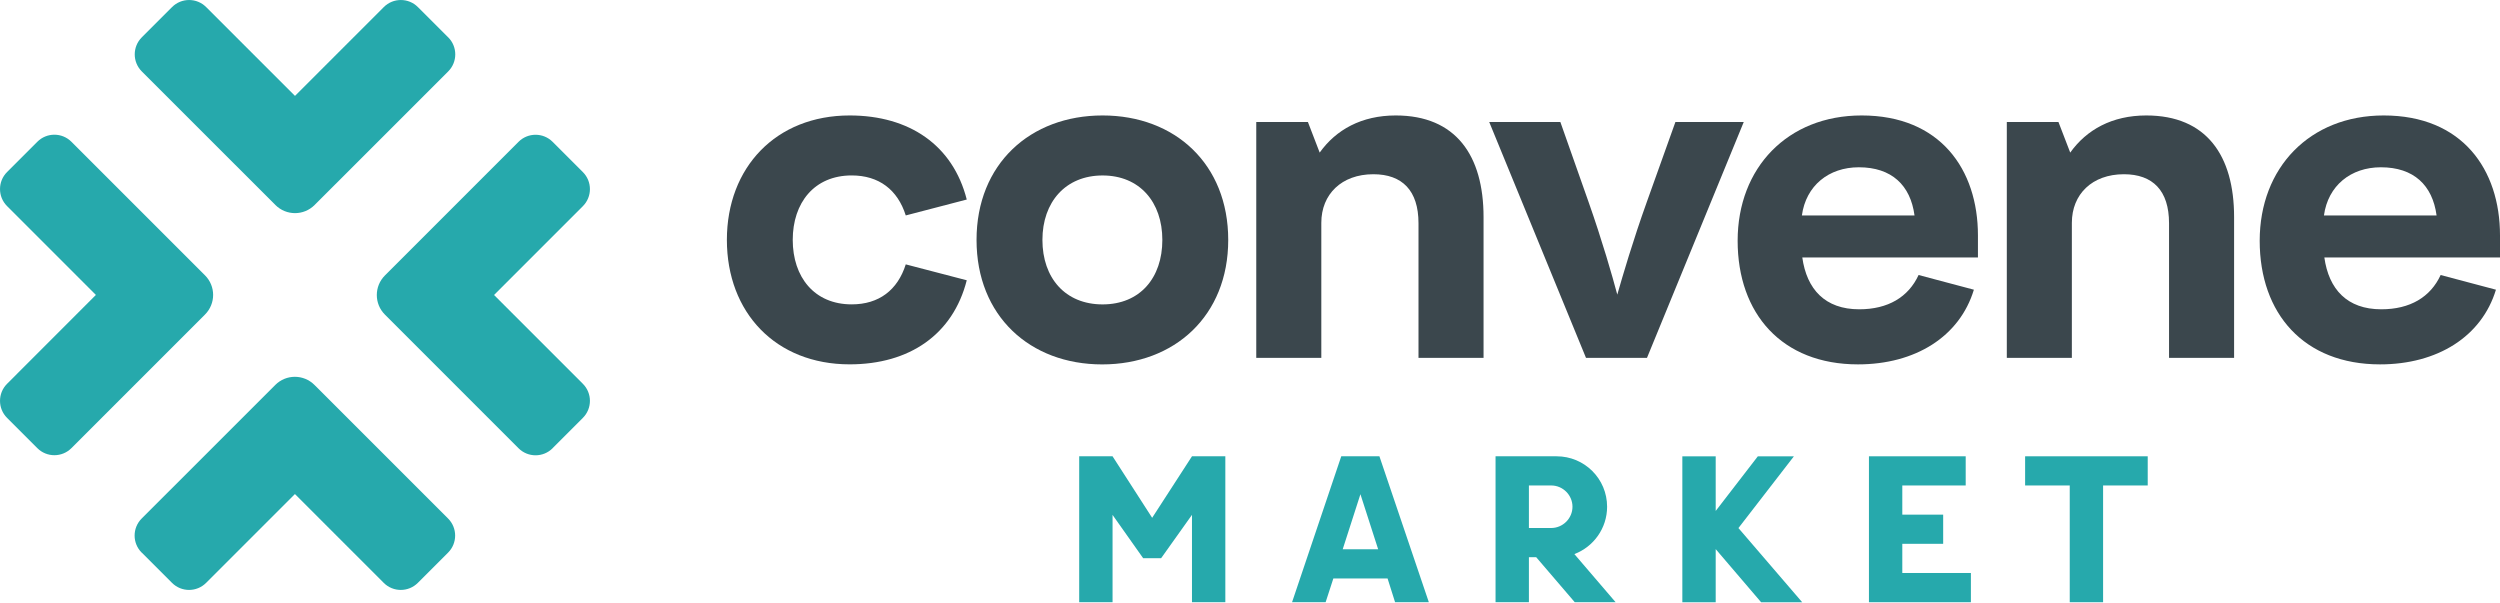
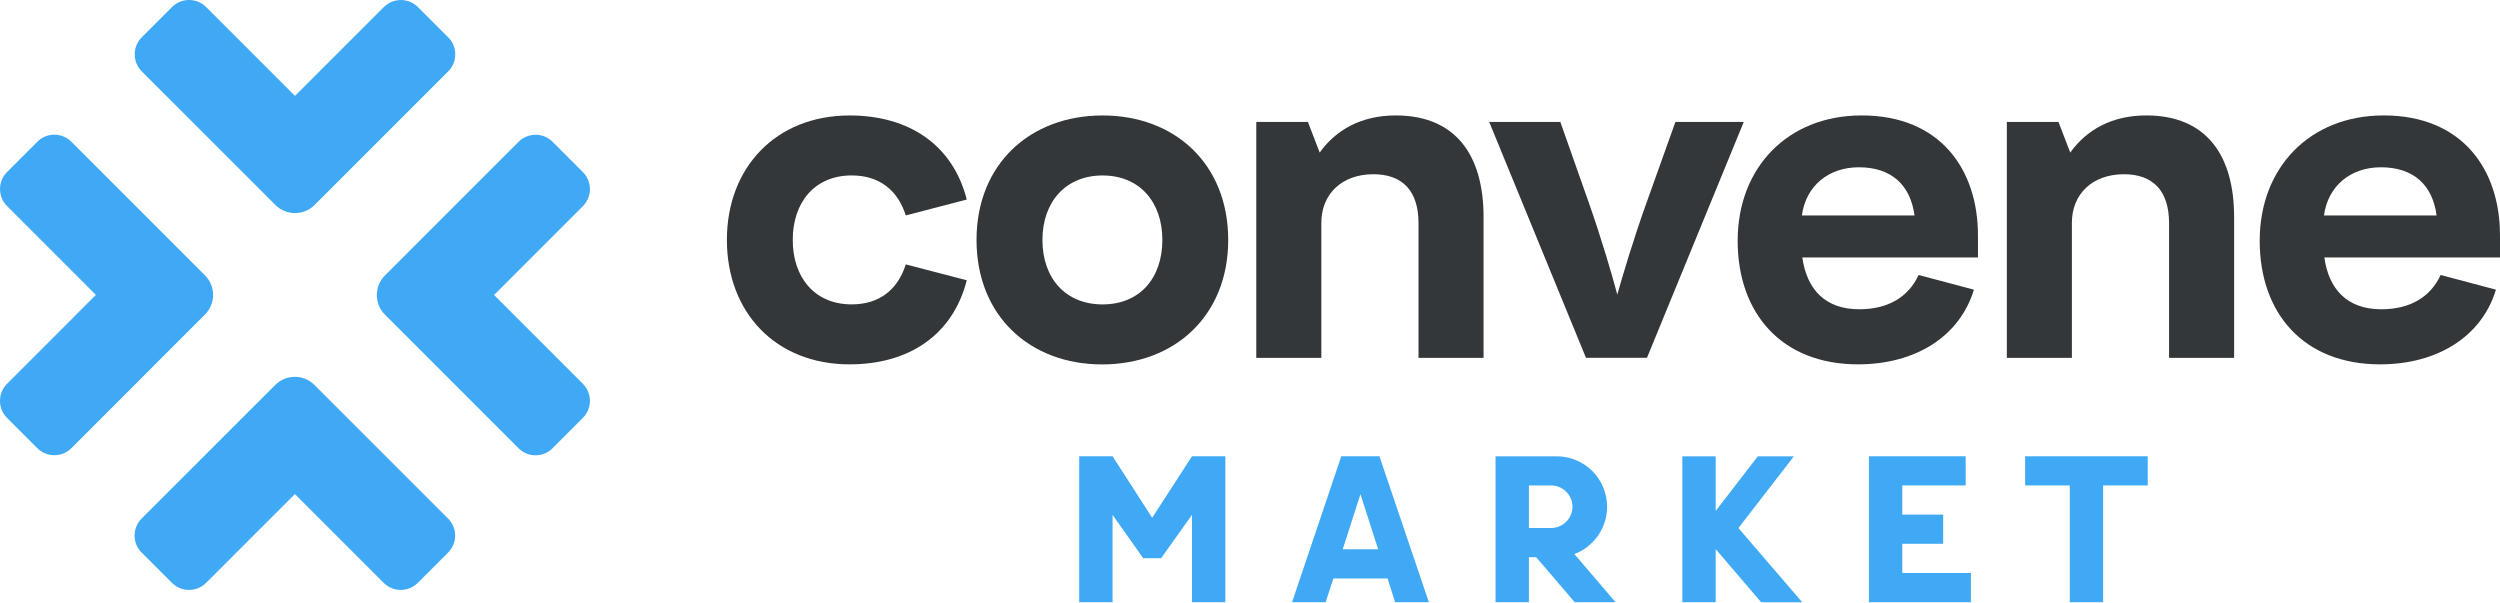
- <svg xmlns="http://www.w3.org/2000/svg" id="Layer_2" data-name="Layer 2" viewBox="0 0 812.41 195.7">
+ <svg xmlns="http://www.w3.org/2000/svg" id="Layer_2" data-name="Layer 2" viewBox="0 0 812.4 195.71">
  <defs>
    <style>
      .cls-1 {
-         fill: #26a9ac;
+         fill: #3fa9f5;
      }

      .cls-2 {
-         fill: #3b474d;
+         fill: #333739;
      }
    </style>
  </defs>
  <g id="Layer_2-2" data-name="Layer 2">
-     <g>
-       <path class="cls-1" d="M145.63,12.13l-9.83-9.83c-3.06-3.06-8.02-3.06-11.08,0l-28.86,28.86L66.99,2.3c-3.06-3.06-8.02-3.06-11.08,0l-9.83,9.83c-3.06,3.06-3.06,8.02,0,11.08l43.42,43.41c3.52,3.52,9.22,3.52,12.73,0l43.42-43.41c3.06-3.06,3.06-8.02,0-11.08Z" />
-       <path class="cls-1" d="M46.07,179.58l9.83,9.83c3.06,3.06,8.02,3.06,11.08,0l28.86-28.86,28.86,28.86c3.06,3.06,8.02,3.06,11.08,0l9.83-9.83c3.06-3.06,3.06-8.02,0-11.08l-43.42-43.41c-3.52-3.52-9.22-3.52-12.73,0l-43.42,43.41c-3.06,3.06-3.06,8.02,0,11.08Z" />
-       <path class="cls-1" d="M179.58,145.63l9.83-9.83c3.06-3.06,3.06-8.02,0-11.08l-28.86-28.86,28.86-28.86c3.06-3.06,3.06-8.02,0-11.08l-9.83-9.83c-3.06-3.06-8.02-3.06-11.08,0l-43.41,43.42c-3.52,3.52-3.52,9.22,0,12.73l43.41,43.42c3.06,3.06,8.02,3.06,11.08,0Z" />
-       <path class="cls-1" d="M12.13,46.07l-9.83,9.83c-3.06,3.06-3.06,8.02,0,11.08l28.86,28.86L2.3,124.72c-3.06,3.06-3.06,8.02,0,11.08l9.83,9.83c3.06,3.06,8.02,3.06,11.08,0l43.41-43.42c3.52-3.52,3.52-9.22,0-12.73L23.21,46.07c-3.06-3.06-8.02-3.06-11.08,0Z" />
-     </g>
-     <g>
-       <path class="cls-2" d="M236.21,77.97c0-23.6,15.99-40.45,39.9-40.45,19.42,0,33.56,9.68,38.05,27.32l-19.82,5.17c-2.64-8.35-8.72-13-17.57-13-12.16,0-19.16,8.88-19.16,20.95s7,20.95,19.16,20.95c8.85,0,14.93-4.64,17.57-13l19.82,5.17c-4.49,17.64-18.63,27.32-38.05,27.32-24.05,0-39.9-16.84-39.9-40.45Z" />
-       <path class="cls-2" d="M317.34,77.97c0-24.67,17.44-40.45,40.96-40.45s40.83,15.78,40.83,40.45-17.44,40.45-40.96,40.45-40.83-15.78-40.83-40.45ZM377.72,77.97c0-12.33-7.4-20.95-19.42-20.95s-19.55,8.62-19.55,20.95,7.4,20.95,19.55,20.95,19.42-8.62,19.42-20.95Z" />
-       <path class="cls-2" d="M482.1,70.54v45.75h-21.14v-43.76c0-10.61-5.29-15.91-14.67-15.91-10.31,0-16.91,6.5-16.91,15.78v43.9h-21.14V39.64h16.78l3.83,9.95c5.29-7.43,13.61-12.07,24.71-12.07,19.55,0,28.54,13,28.54,33.02Z" />
-       <path class="cls-2" d="M566.66,39.64l-31.45,76.65h-19.82l-31.45-76.65h23.12l9.12,25.86c4.49,12.73,7.79,24.27,9.38,30.24,1.72-5.97,5.02-17.37,9.64-30.24l9.25-25.86h22.2Z" />
-       <path class="cls-2" d="M642.76,83.67h-57.08c1.45,10.34,7.4,16.84,18.5,16.84,9.38,0,15.99-3.98,19.29-11.14l17.97,4.77c-4.62,15.25-19.03,24.27-37.66,24.27-24.71,0-39.11-16.44-39.11-40.18s16.25-40.71,40.3-40.71c25.5,0,37.79,17.51,37.79,38.99v7.16ZM585.55,70.01h36.6c-1.32-9.81-7.4-15.65-18.1-15.65-9.78,0-17.18,5.97-18.5,15.65Z" />
-       <path class="cls-2" d="M726,70.54v45.75h-21.14v-43.76c0-10.61-5.29-15.91-14.67-15.91-10.31,0-16.91,6.5-16.91,15.78v43.9h-21.14V39.64h16.78l3.83,9.95c5.29-7.43,13.61-12.07,24.71-12.07,19.55,0,28.54,13,28.54,33.02Z" />
-       <path class="cls-2" d="M812.41,83.67h-57.08c1.45,10.34,7.4,16.84,18.5,16.84,9.38,0,15.99-3.98,19.29-11.14l17.97,4.77c-4.62,15.25-19.03,24.27-37.66,24.27-24.71,0-39.11-16.44-39.11-40.18s16.25-40.71,40.3-40.71c25.5,0,37.79,17.51,37.79,38.99v7.16ZM755.2,70.01h36.6c-1.32-9.81-7.4-15.65-18.1-15.65-9.78,0-17.18,5.97-18.5,15.65Z" />
-     </g>
-     <g>
-       <path class="cls-1" d="M361.54,167.31v28.39h-10.84v-47.42h10.84l12.87,19.99,12.94-19.99h10.84v47.42h-10.84v-28.39l-10.03,14.09h-5.83l-9.96-14.09Z" />
-       <path class="cls-1" d="M433.29,187.98l-2.51,7.72h-10.91l15.99-47.42h12.4l16.06,47.42h-10.97l-2.44-7.72h-17.61ZM447.85,178.49l-5.76-17.89-5.76,17.89h11.52Z" />
-       <path class="cls-1" d="M511.61,180.05l13.41,15.65h-13.28l-12.53-14.63h-2.37v14.63h-10.84v-47.42h19.85c9.01,0,16.4,7.25,16.4,16.4,0,6.98-4.4,13.01-10.64,15.38ZM496.84,157.76v13.82h7.25c3.79,0,6.91-3.12,6.91-6.91s-3.12-6.91-6.91-6.91h-7.25Z" />
-       <path class="cls-1" d="M557.54,178.43v17.28h-10.84v-47.42h10.84v17.75l13.69-17.75h11.72l-18.02,23.31,20.73,24.12h-13.35l-14.77-17.28Z" />
-       <path class="cls-1" d="M640.47,195.7h-33.13v-47.42h31.44v9.48h-20.6v9.48h13.28v9.48h-13.28v9.48h22.29v9.48Z" />
-       <path class="cls-1" d="M672.59,195.7v-37.94h-14.5v-9.48h39.84v9.48h-14.5v37.94h-10.84Z" />
-     </g>
+     <path class="cls-1" d="M145.63,12.13l-9.83-9.83c-3.06-3.06-8.02-3.06-11.08,0l-28.86,28.86L66.98,2.29c-3.06-3.06-8.02-3.06-11.08,0l-9.83,9.83c-3.06,3.06-3.06,8.02,0,11.08l43.42,43.41c3.52,3.52,9.22,3.52,12.73,0l43.42-43.41c3.06-3.06,3.06-8.02,0-11.08h-.02Z" />
+     <path class="cls-1" d="M46.06,179.58l9.83,9.83c3.06,3.06,8.02,3.06,11.08,0l28.86-28.86,28.86,28.86c3.06,3.06,8.02,3.06,11.08,0l9.83-9.83c3.06-3.06,3.06-8.02,0-11.08l-43.42-43.41c-3.52-3.52-9.22-3.52-12.73,0l-43.42,43.41c-3.06,3.06-3.06,8.02,0,11.08h.03Z" />
+     <path class="cls-1" d="M179.58,145.63l9.83-9.83c3.06-3.06,3.06-8.02,0-11.08l-28.86-28.86,28.86-28.86c3.06-3.06,3.06-8.02,0-11.08l-9.83-9.83c-3.06-3.06-8.02-3.06-11.08,0l-43.41,43.42c-3.52,3.52-3.52,9.22,0,12.73l43.41,43.42c3.06,3.06,8.02,3.06,11.08,0v-.03Z" />
+     <path class="cls-1" d="M12.13,46.06l-9.83,9.83c-3.06,3.06-3.06,8.02,0,11.08l28.86,28.86L2.29,124.72c-3.06,3.06-3.06,8.02,0,11.08l9.83,9.83c3.06,3.06,8.02,3.06,11.08,0l43.41-43.42c3.52-3.52,3.52-9.22,0-12.73L23.2,46.06c-3.06-3.06-8.02-3.06-11.08,0Z" />
+     <path class="cls-2" d="M236.21,77.97c0-23.6,15.99-40.45,39.9-40.45,19.42,0,33.56,9.68,38.05,27.32l-19.82,5.17c-2.64-8.35-8.72-13-17.57-13-12.16,0-19.16,8.88-19.16,20.95s7,20.95,19.16,20.95c8.85,0,14.93-4.64,17.57-13l19.82,5.17c-4.49,17.64-18.63,27.32-38.05,27.32-24.05,0-39.9-16.84-39.9-40.45v.02Z" />
+     <path class="cls-2" d="M317.33,77.97c0-24.67,17.44-40.45,40.96-40.45s40.83,15.78,40.83,40.45-17.44,40.45-40.96,40.45-40.83-15.78-40.83-40.45h0ZM377.72,77.97c0-12.33-7.4-20.95-19.42-20.95s-19.55,8.62-19.55,20.95,7.4,20.95,19.55,20.95,19.42-8.62,19.42-20.95Z" />
+     <path class="cls-2" d="M482.1,70.54v45.75h-21.14v-43.76c0-10.61-5.29-15.91-14.67-15.91-10.31,0-16.91,6.5-16.91,15.78v43.9h-21.14V39.63h16.78l3.83,9.95c5.29-7.43,13.61-12.07,24.71-12.07,19.55,0,28.54,13,28.54,33.02h0Z" />
+     <path class="cls-2" d="M566.65,39.63l-31.45,76.65h-19.82l-31.45-76.65h23.12l9.12,25.86c4.49,12.73,7.79,24.27,9.38,30.24,1.72-5.97,5.02-17.37,9.64-30.24l9.25-25.86h22.21Z" />
+     <path class="cls-2" d="M642.76,83.66h-57.08c1.45,10.34,7.4,16.84,18.5,16.84,9.38,0,15.99-3.98,19.29-11.14l17.97,4.77c-4.62,15.25-19.03,24.27-37.66,24.27-24.71,0-39.11-16.44-39.11-40.18s16.25-40.71,40.3-40.71c25.5,0,37.79,17.51,37.79,38.99v7.16h0ZM585.54,70.01h36.6c-1.32-9.81-7.4-15.65-18.1-15.65-9.78,0-17.18,5.97-18.5,15.65Z" />
+     <path class="cls-2" d="M726,70.54v45.75h-21.14v-43.76c0-10.61-5.29-15.91-14.67-15.91-10.31,0-16.91,6.5-16.91,15.78v43.9h-21.14V39.63h16.78l3.83,9.95c5.29-7.43,13.61-12.07,24.71-12.07,19.55,0,28.54,13,28.54,33.02h0Z" />
+     <path class="cls-2" d="M812.4,83.66h-57.08c1.45,10.34,7.4,16.84,18.5,16.84,9.38,0,15.99-3.98,19.29-11.14l17.97,4.77c-4.62,15.25-19.03,24.27-37.66,24.27-24.71,0-39.11-16.44-39.11-40.18s16.25-40.71,40.3-40.71c25.5,0,37.79,17.51,37.79,38.99v7.16h0ZM755.2,70.01h36.6c-1.32-9.81-7.4-15.65-18.1-15.65-9.78,0-17.18,5.97-18.5,15.65Z" />
+     <path class="cls-1" d="M361.54,167.3v28.39h-10.84v-47.42h10.84l12.87,19.99,12.94-19.99h10.84v47.42h-10.84v-28.39l-10.03,14.09h-5.83l-9.96-14.09h0Z" />
+     <path class="cls-1" d="M433.29,187.97l-2.51,7.72h-10.91l15.99-47.42h12.4l16.06,47.42h-10.97l-2.44-7.72h-17.62ZM447.85,178.49l-5.76-17.89-5.76,17.89h11.52Z" />
+     <path class="cls-1" d="M511.6,180.05l13.41,15.65h-13.28l-12.53-14.63h-2.37v14.63h-10.84v-47.42h19.85c9.01,0,16.4,7.25,16.4,16.4,0,6.98-4.4,13.01-10.64,15.38h0ZM496.83,157.75v13.82h7.25c3.79,0,6.91-3.12,6.91-6.91s-3.12-6.91-6.91-6.91h-7.25Z" />
+     <path class="cls-1" d="M557.53,178.42v17.28h-10.84v-47.42h10.84v17.75l13.69-17.75h11.72l-18.02,23.31,20.73,24.12h-13.35l-14.77-17.28h0Z" />
+     <path class="cls-1" d="M640.46,195.69h-33.13v-47.42h31.44v9.48h-20.6v9.48h13.28v9.48h-13.28v9.48h22.29v9.5Z" />
+     <path class="cls-1" d="M672.59,195.69v-37.94h-14.5v-9.48h39.84v9.48h-14.5v37.94h-10.84Z" />
  </g>
</svg>
